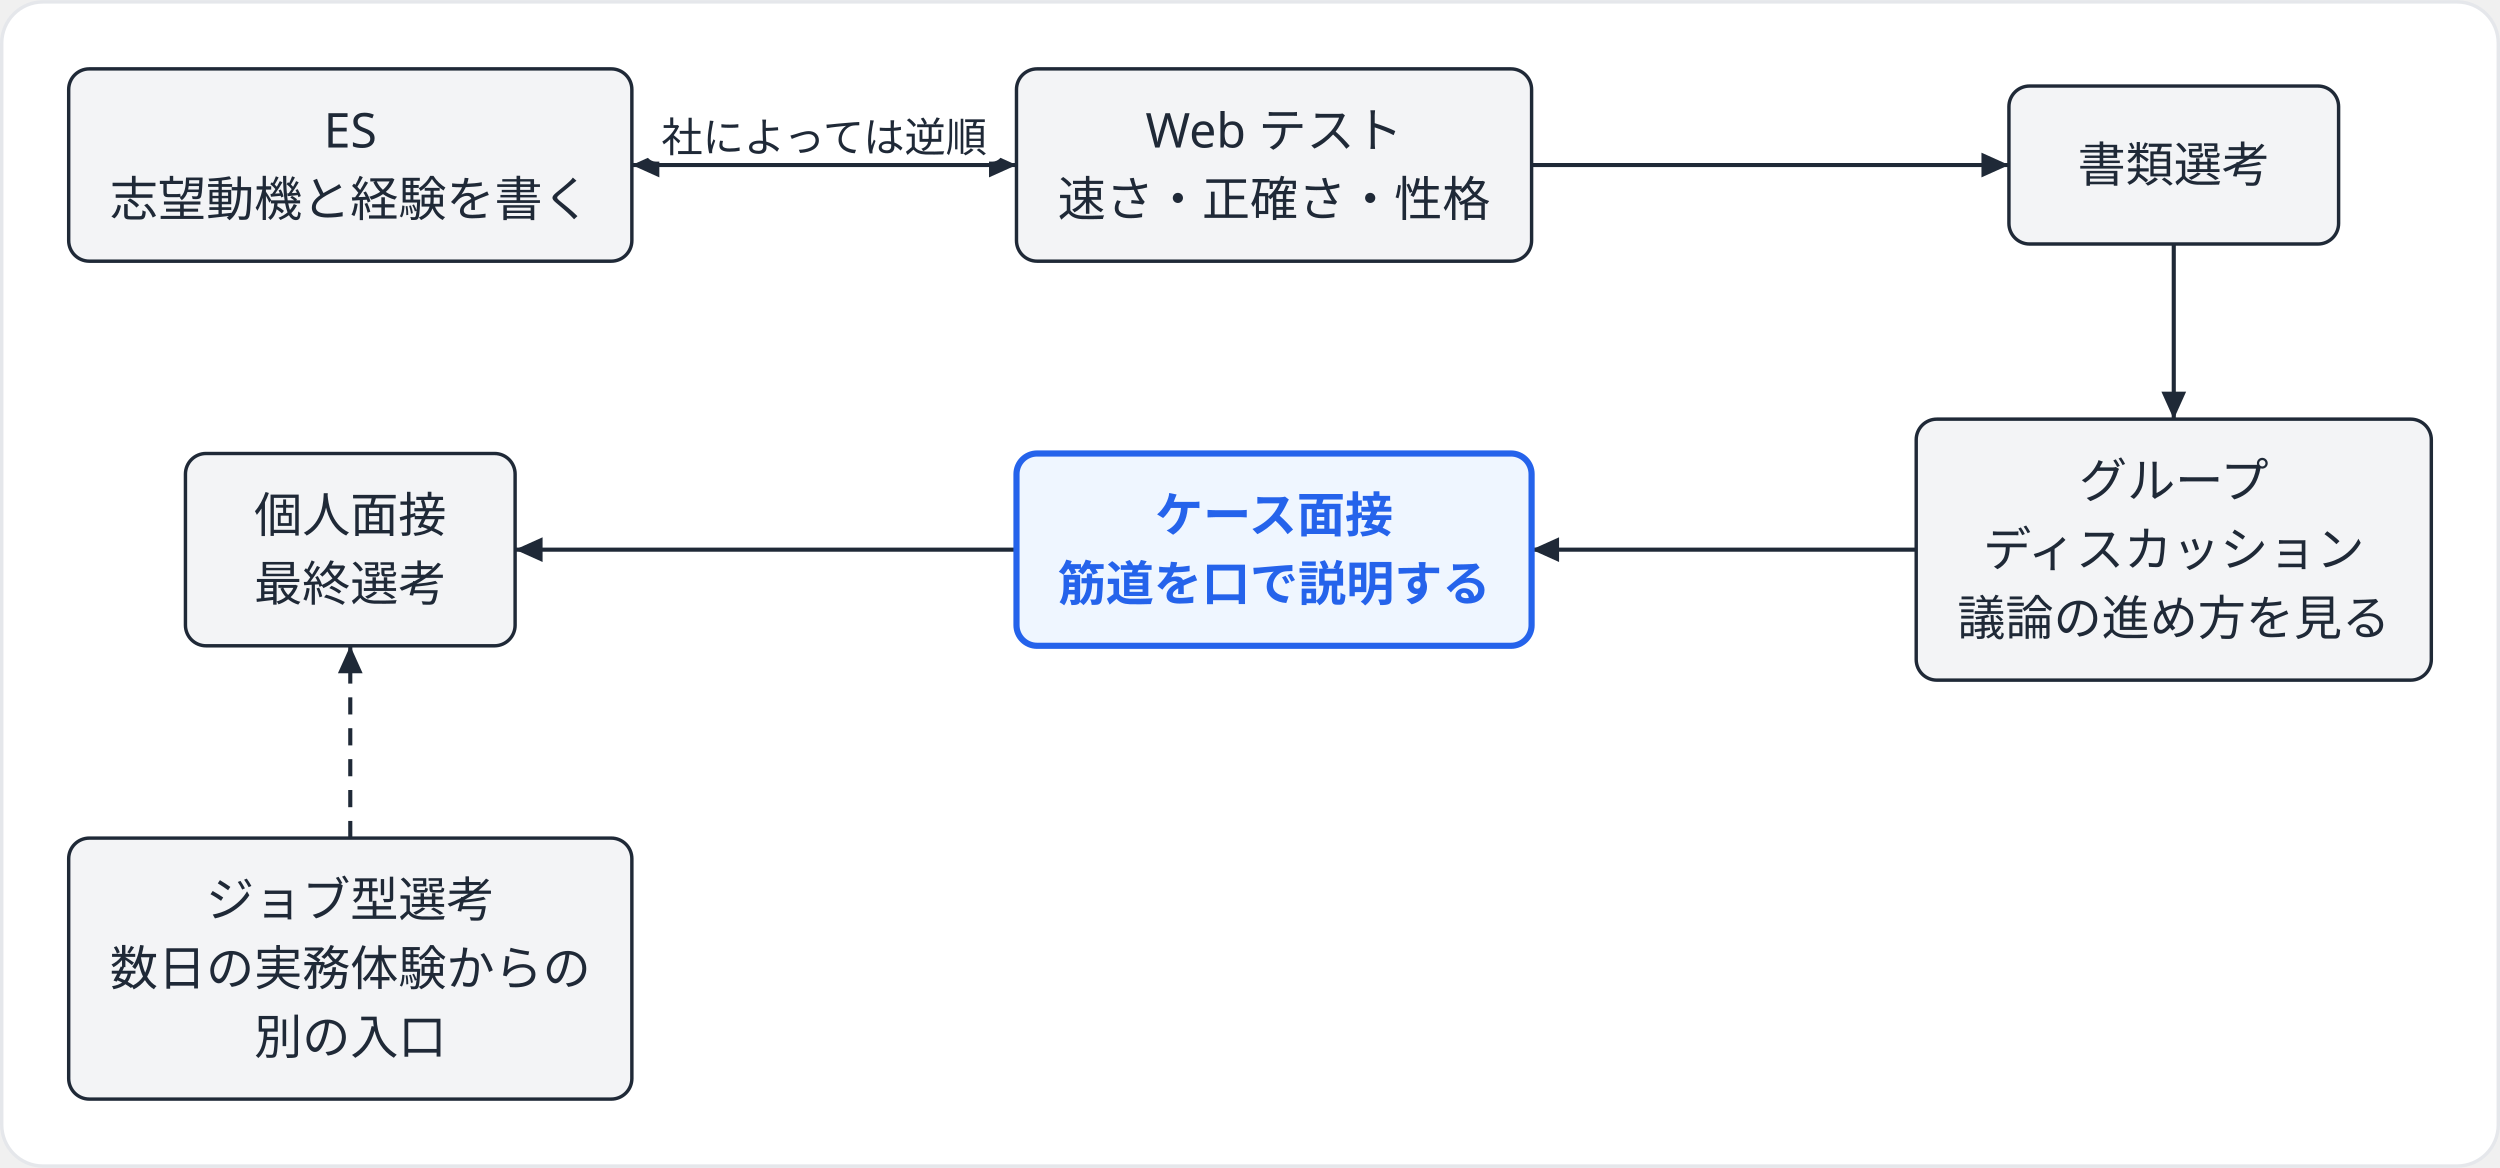
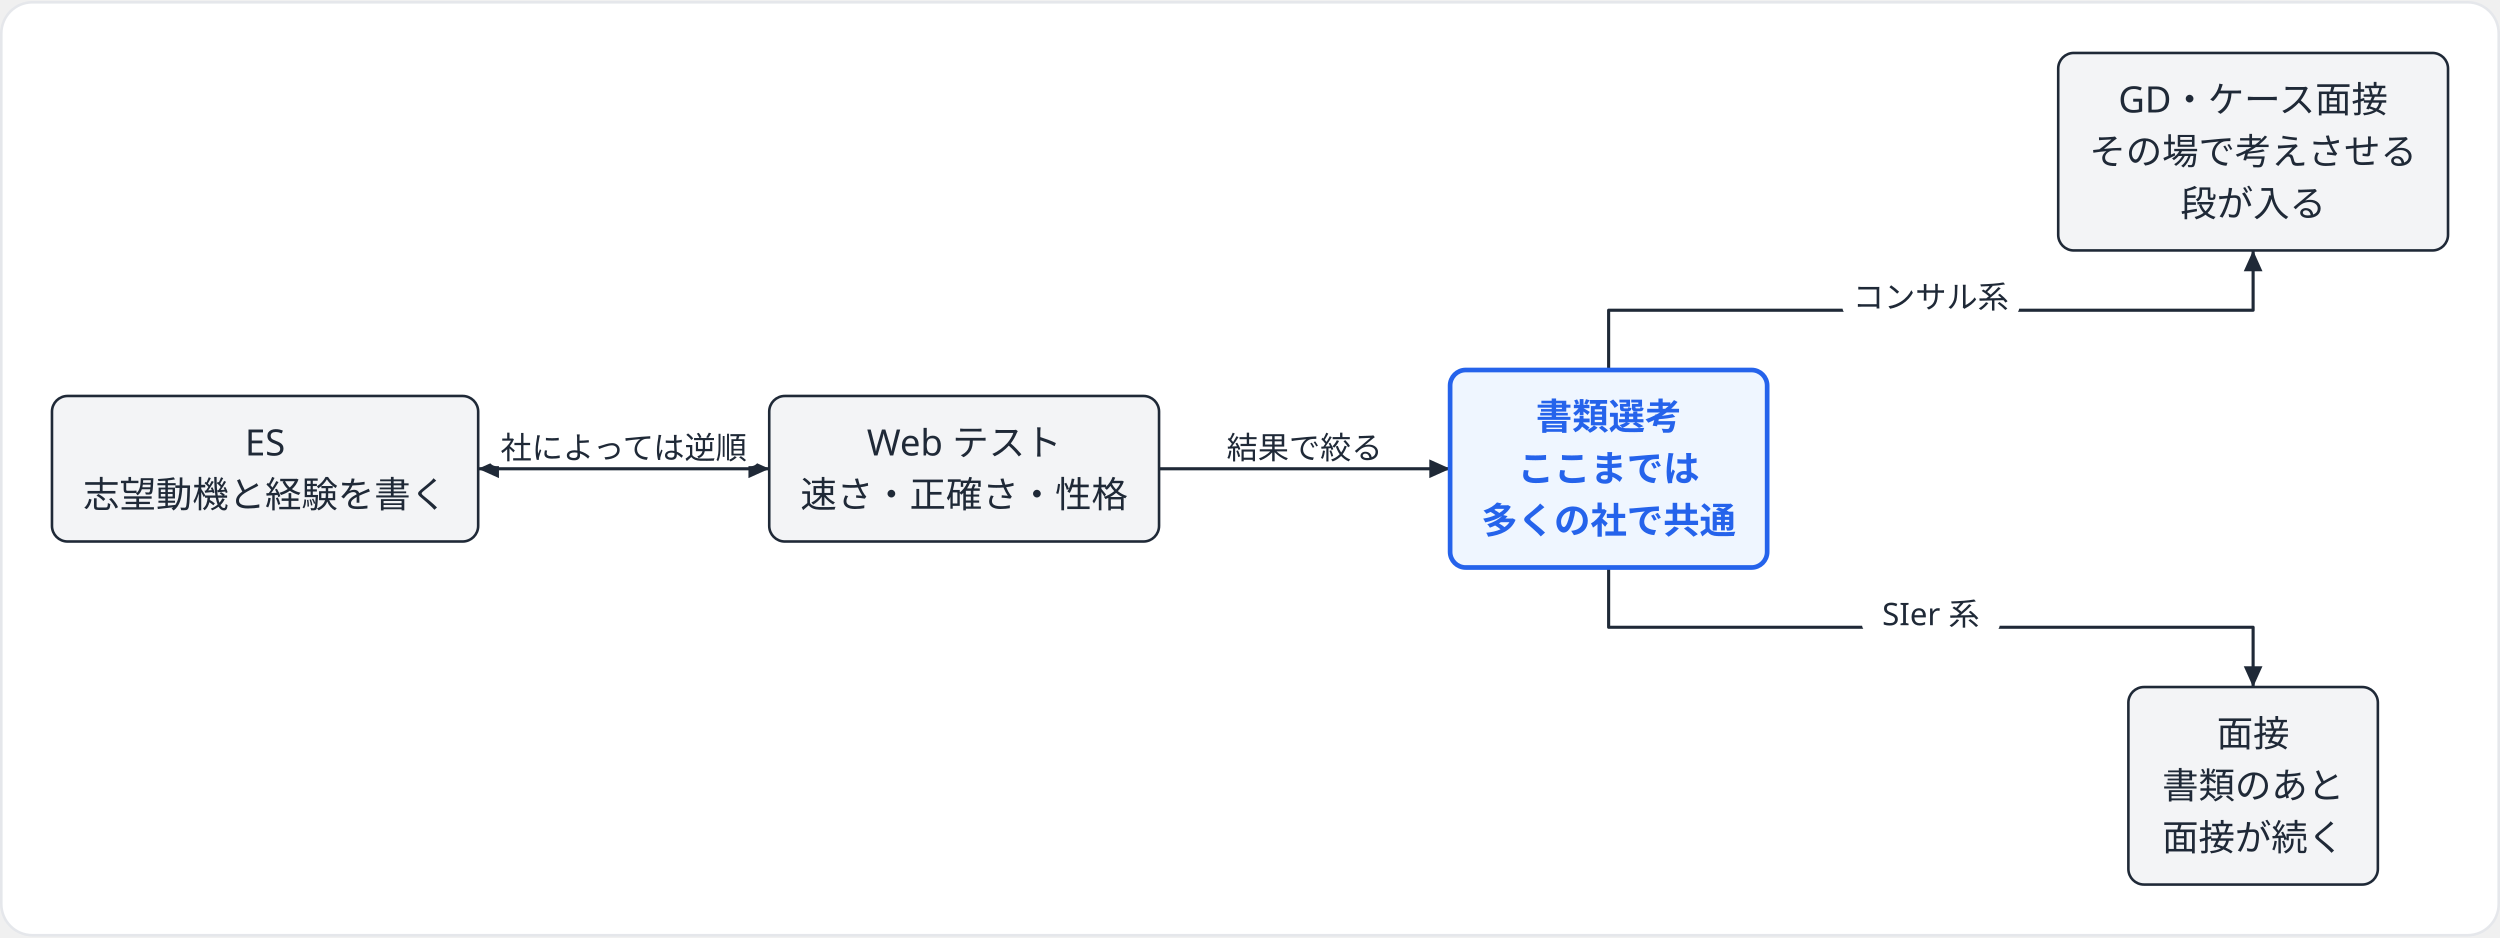
- <svg xmlns="http://www.w3.org/2000/svg" width="640" height="299" viewBox="0 0 728 340">
-   <rect x="0.5" y="0.5" width="727" height="339" rx="12" fill="#ffffff" stroke="#e5e7eb" stroke-width="1" />
+ <svg xmlns="http://www.w3.org/2000/svg" width="640" height="240" viewBox="0 0 962 360">
+   <rect x="0.5" y="0.5" width="961" height="359" rx="12" fill="#ffffff" stroke="#e5e7eb" stroke-width="1" />
  <g transform="translate(20 20)">
-     <polyline points="164,28 276,28" fill="none" stroke="#1f2937" stroke-width="1.2" stroke-linejoin="round" />
-     <polygon points="276,28 268,31.6 268,24.4" fill="#1f2937" />
-     <polygon points="164,28 172,24.4 172,31.6" fill="#1f2937" />
-     <polyline points="426,28 565,28" fill="none" stroke="#1f2937" stroke-width="1.2" stroke-linejoin="round" />
-     <polygon points="565,28 557,31.6 557,24.4" fill="#1f2937" />
-     <polyline points="613,51 613,102" fill="none" stroke="#1f2937" stroke-width="1.2" stroke-linejoin="round" />
-     <polygon points="613,102 609.4,94 616.6,94" fill="#1f2937" />
-     <polyline points="538,140 426,140" fill="none" stroke="#1f2937" stroke-width="1.2" stroke-linejoin="round" />
-     <polygon points="426,140 434,136.4 434,143.6" fill="#1f2937" />
-     <polyline points="276,140 130,140" fill="none" stroke="#1f2937" stroke-width="1.2" stroke-linejoin="round" />
-     <polygon points="130,140 138,136.4 138,143.6" fill="#1f2937" />
-     <polyline points="82,224 82,168" fill="none" stroke="#1f2937" stroke-width="1.2" stroke-dasharray="5 4" stroke-linejoin="round" />
-     <polygon points="82,168 85.6,176 78.4,176" fill="#1f2937" />
-     <rect x="0" y="0" width="164" height="56" rx="6" fill="#f3f4f6" stroke="#1f2937" stroke-width="1" />
-     <text x="82" y="22.9" font-family="Hiragino Sans, Hiragino Kaku Gothic ProN, Noto Sans JP, Yu Gothic, Meiryo, sans-serif" font-size="14" fill="#1f2937" text-anchor="middle">ES</text>
-     <text x="82" y="42.9" font-family="Hiragino Sans, Hiragino Kaku Gothic ProN, Noto Sans JP, Yu Gothic, Meiryo, sans-serif" font-size="14" fill="#1f2937" text-anchor="middle">志望動機と経験を書く</text>
-     <rect x="276" y="0" width="150" height="56" rx="6" fill="#f3f4f6" stroke="#1f2937" stroke-width="1" />
-     <text x="351" y="22.9" font-family="Hiragino Sans, Hiragino Kaku Gothic ProN, Noto Sans JP, Yu Gothic, Meiryo, sans-serif" font-size="14" fill="#1f2937" text-anchor="middle">Web テスト</text>
-     <text x="351" y="42.9" font-family="Hiragino Sans, Hiragino Kaku Gothic ProN, Noto Sans JP, Yu Gothic, Meiryo, sans-serif" font-size="14" fill="#1f2937" text-anchor="middle">速さ・正確さ・性格</text>
-     <rect x="565" y="5" width="96" height="46" rx="6" fill="#f3f4f6" stroke="#1f2937" stroke-width="1" />
-     <text x="613" y="32.9" font-family="Hiragino Sans, Hiragino Kaku Gothic ProN, Noto Sans JP, Yu Gothic, Meiryo, sans-serif" font-size="14" fill="#1f2937" text-anchor="middle">書類選考</text>
-     <rect x="538" y="102" width="150" height="76" rx="6" fill="#f3f4f6" stroke="#1f2937" stroke-width="1" />
-     <text x="613" y="124.9" font-family="Hiragino Sans, Hiragino Kaku Gothic ProN, Noto Sans JP, Yu Gothic, Meiryo, sans-serif" font-size="14" fill="#1f2937" text-anchor="middle">グループ</text>
-     <text x="613" y="144.9" font-family="Hiragino Sans, Hiragino Kaku Gothic ProN, Noto Sans JP, Yu Gothic, Meiryo, sans-serif" font-size="14" fill="#1f2937" text-anchor="middle">ディスカッション</text>
-     <text x="613" y="164.9" font-family="Hiragino Sans, Hiragino Kaku Gothic ProN, Noto Sans JP, Yu Gothic, Meiryo, sans-serif" font-size="14" fill="#1f2937" text-anchor="middle">議論の進め方を見る</text>
-     <rect x="276" y="112" width="150" height="56" rx="6" fill="#eff6ff" stroke="#2563eb" stroke-width="1.8" />
-     <text x="351" y="134.9" font-family="Hiragino Sans, Hiragino Kaku Gothic ProN, Noto Sans JP, Yu Gothic, Meiryo, sans-serif" font-size="14" fill="#2563eb" text-anchor="middle" font-weight="600">ケース面接</text>
-     <text x="351" y="154.9" font-family="Hiragino Sans, Hiragino Kaku Gothic ProN, Noto Sans JP, Yu Gothic, Meiryo, sans-serif" font-size="14" fill="#2563eb" text-anchor="middle" font-weight="600">筋道を口で説明する</text>
-     <rect x="34" y="112" width="96" height="56" rx="6" fill="#f3f4f6" stroke="#1f2937" stroke-width="1" />
-     <text x="82" y="134.9" font-family="Hiragino Sans, Hiragino Kaku Gothic ProN, Noto Sans JP, Yu Gothic, Meiryo, sans-serif" font-size="14" fill="#1f2937" text-anchor="middle">個人面接</text>
-     <text x="82" y="154.9" font-family="Hiragino Sans, Hiragino Kaku Gothic ProN, Noto Sans JP, Yu Gothic, Meiryo, sans-serif" font-size="14" fill="#1f2937" text-anchor="middle">最終選考</text>
-     <rect x="0" y="224" width="164" height="76" rx="6" fill="#f3f4f6" stroke="#1f2937" stroke-width="1" />
-     <text x="82" y="246.9" font-family="Hiragino Sans, Hiragino Kaku Gothic ProN, Noto Sans JP, Yu Gothic, Meiryo, sans-serif" font-size="14" fill="#1f2937" text-anchor="middle">ジョブ型選考</text>
-     <text x="82" y="266.9" font-family="Hiragino Sans, Hiragino Kaku Gothic ProN, Noto Sans JP, Yu Gothic, Meiryo, sans-serif" font-size="14" fill="#1f2937" text-anchor="middle">数日の実務体験からの</text>
-     <text x="82" y="286.9" font-family="Hiragino Sans, Hiragino Kaku Gothic ProN, Noto Sans JP, Yu Gothic, Meiryo, sans-serif" font-size="14" fill="#1f2937" text-anchor="middle">別の入口</text>
-     <rect x="168" y="11" width="104" height="16" rx="3" fill="#ffffff" />
-     <text x="220" y="24.2" font-family="Hiragino Sans, Hiragino Kaku Gothic ProN, Noto Sans JP, Yu Gothic, Meiryo, sans-serif" font-size="12" fill="#1f2937" text-anchor="middle">社によっては逆順</text>
+     <polyline points="164,160 276,160" fill="none" stroke="#1f2937" stroke-width="1.2" stroke-linejoin="round" />
+     <polygon points="276,160 268,163.6 268,156.4" fill="#1f2937" />
+     <polygon points="164,160 172,156.4 172,163.6" fill="#1f2937" />
+     <polyline points="426,160 538,160" fill="none" stroke="#1f2937" stroke-width="1.2" stroke-linejoin="round" />
+     <polygon points="538,160 530,163.6 530,156.4" fill="#1f2937" />
+     <polyline points="599,122 599,99 847,99 847,76" fill="none" stroke="#1f2937" stroke-width="1.2" stroke-linejoin="round" />
+     <polygon points="847,76 850.6,84 843.4,84" fill="#1f2937" />
+     <polyline points="599,198 599,221 847,221 847,244" fill="none" stroke="#1f2937" stroke-width="1.2" stroke-linejoin="round" />
+     <polygon points="847,244 843.4,236 850.6,236" fill="#1f2937" />
+     <rect x="0" y="132" width="164" height="56" rx="6" fill="#f3f4f6" stroke="#1f2937" stroke-width="1" />
+     <text x="82" y="154.9" font-family="Hiragino Sans, Hiragino Kaku Gothic ProN, Noto Sans JP, Yu Gothic, Meiryo, sans-serif" font-size="14" fill="#1f2937" text-anchor="middle">ES</text>
+     <text x="82" y="174.9" font-family="Hiragino Sans, Hiragino Kaku Gothic ProN, Noto Sans JP, Yu Gothic, Meiryo, sans-serif" font-size="14" fill="#1f2937" text-anchor="middle">志望動機と経験を書く</text>
+     <rect x="276" y="132" width="150" height="56" rx="6" fill="#f3f4f6" stroke="#1f2937" stroke-width="1" />
+     <text x="351" y="154.9" font-family="Hiragino Sans, Hiragino Kaku Gothic ProN, Noto Sans JP, Yu Gothic, Meiryo, sans-serif" font-size="14" fill="#1f2937" text-anchor="middle">Web テスト</text>
+     <text x="351" y="174.9" font-family="Hiragino Sans, Hiragino Kaku Gothic ProN, Noto Sans JP, Yu Gothic, Meiryo, sans-serif" font-size="14" fill="#1f2937" text-anchor="middle">速さ・正確さ・性格</text>
+     <rect x="538" y="122" width="122" height="76" rx="6" fill="#eff6ff" stroke="#2563eb" stroke-width="1.8" />
+     <text x="599" y="144.9" font-family="Hiragino Sans, Hiragino Kaku Gothic ProN, Noto Sans JP, Yu Gothic, Meiryo, sans-serif" font-size="14" fill="#2563eb" text-anchor="middle" font-weight="600">書類選考</text>
+     <text x="599" y="164.9" font-family="Hiragino Sans, Hiragino Kaku Gothic ProN, Noto Sans JP, Yu Gothic, Meiryo, sans-serif" font-size="14" fill="#2563eb" text-anchor="middle" font-weight="600">ここまでは</text>
+     <text x="599" y="184.9" font-family="Hiragino Sans, Hiragino Kaku Gothic ProN, Noto Sans JP, Yu Gothic, Meiryo, sans-serif" font-size="14" fill="#2563eb" text-anchor="middle" font-weight="600">多くの社で共通</text>
+     <rect x="772" y="0" width="150" height="76" rx="6" fill="#f3f4f6" stroke="#1f2937" stroke-width="1" />
+     <text x="847" y="22.9" font-family="Hiragino Sans, Hiragino Kaku Gothic ProN, Noto Sans JP, Yu Gothic, Meiryo, sans-serif" font-size="14" fill="#1f2937" text-anchor="middle">GD・ケース面接</text>
+     <text x="847" y="42.9" font-family="Hiragino Sans, Hiragino Kaku Gothic ProN, Noto Sans JP, Yu Gothic, Meiryo, sans-serif" font-size="14" fill="#1f2937" text-anchor="middle">その場で考えさせる</text>
+     <text x="847" y="62.9" font-family="Hiragino Sans, Hiragino Kaku Gothic ProN, Noto Sans JP, Yu Gothic, Meiryo, sans-serif" font-size="14" fill="#1f2937" text-anchor="middle">段が入る</text>
+     <rect x="799" y="244" width="96" height="76" rx="6" fill="#f3f4f6" stroke="#1f2937" stroke-width="1" />
+     <text x="847" y="266.9" font-family="Hiragino Sans, Hiragino Kaku Gothic ProN, Noto Sans JP, Yu Gothic, Meiryo, sans-serif" font-size="14" fill="#1f2937" text-anchor="middle">面接</text>
+     <text x="847" y="286.9" font-family="Hiragino Sans, Hiragino Kaku Gothic ProN, Noto Sans JP, Yu Gothic, Meiryo, sans-serif" font-size="14" fill="#1f2937" text-anchor="middle">書類のあと</text>
+     <text x="847" y="306.9" font-family="Hiragino Sans, Hiragino Kaku Gothic ProN, Noto Sans JP, Yu Gothic, Meiryo, sans-serif" font-size="14" fill="#1f2937" text-anchor="middle">面接が続く</text>
+     <rect x="168" y="143" width="104" height="16" rx="3" fill="#ffffff" />
+     <text x="220" y="156.2" font-family="Hiragino Sans, Hiragino Kaku Gothic ProN, Noto Sans JP, Yu Gothic, Meiryo, sans-serif" font-size="12" fill="#1f2937" text-anchor="middle">社によっては逆順</text>
+     <rect x="448" y="143" width="68" height="16" rx="3" fill="#ffffff" />
+     <text x="482" y="156.2" font-family="Hiragino Sans, Hiragino Kaku Gothic ProN, Noto Sans JP, Yu Gothic, Meiryo, sans-serif" font-size="12" fill="#1f2937" text-anchor="middle">結果で絞る</text>
+     <rect x="689" y="85" width="68" height="16" rx="3" fill="#ffffff" />
+     <text x="723" y="98.2" font-family="Hiragino Sans, Hiragino Kaku Gothic ProN, Noto Sans JP, Yu Gothic, Meiryo, sans-serif" font-size="12" fill="#1f2937" text-anchor="middle">コンサル系</text>
+     <rect x="696.5" y="207" width="53" height="16" rx="3" fill="#ffffff" />
+     <text x="723" y="220.2" font-family="Hiragino Sans, Hiragino Kaku Gothic ProN, Noto Sans JP, Yu Gothic, Meiryo, sans-serif" font-size="12" fill="#1f2937" text-anchor="middle">SIer 系</text>
  </g>
</svg>
